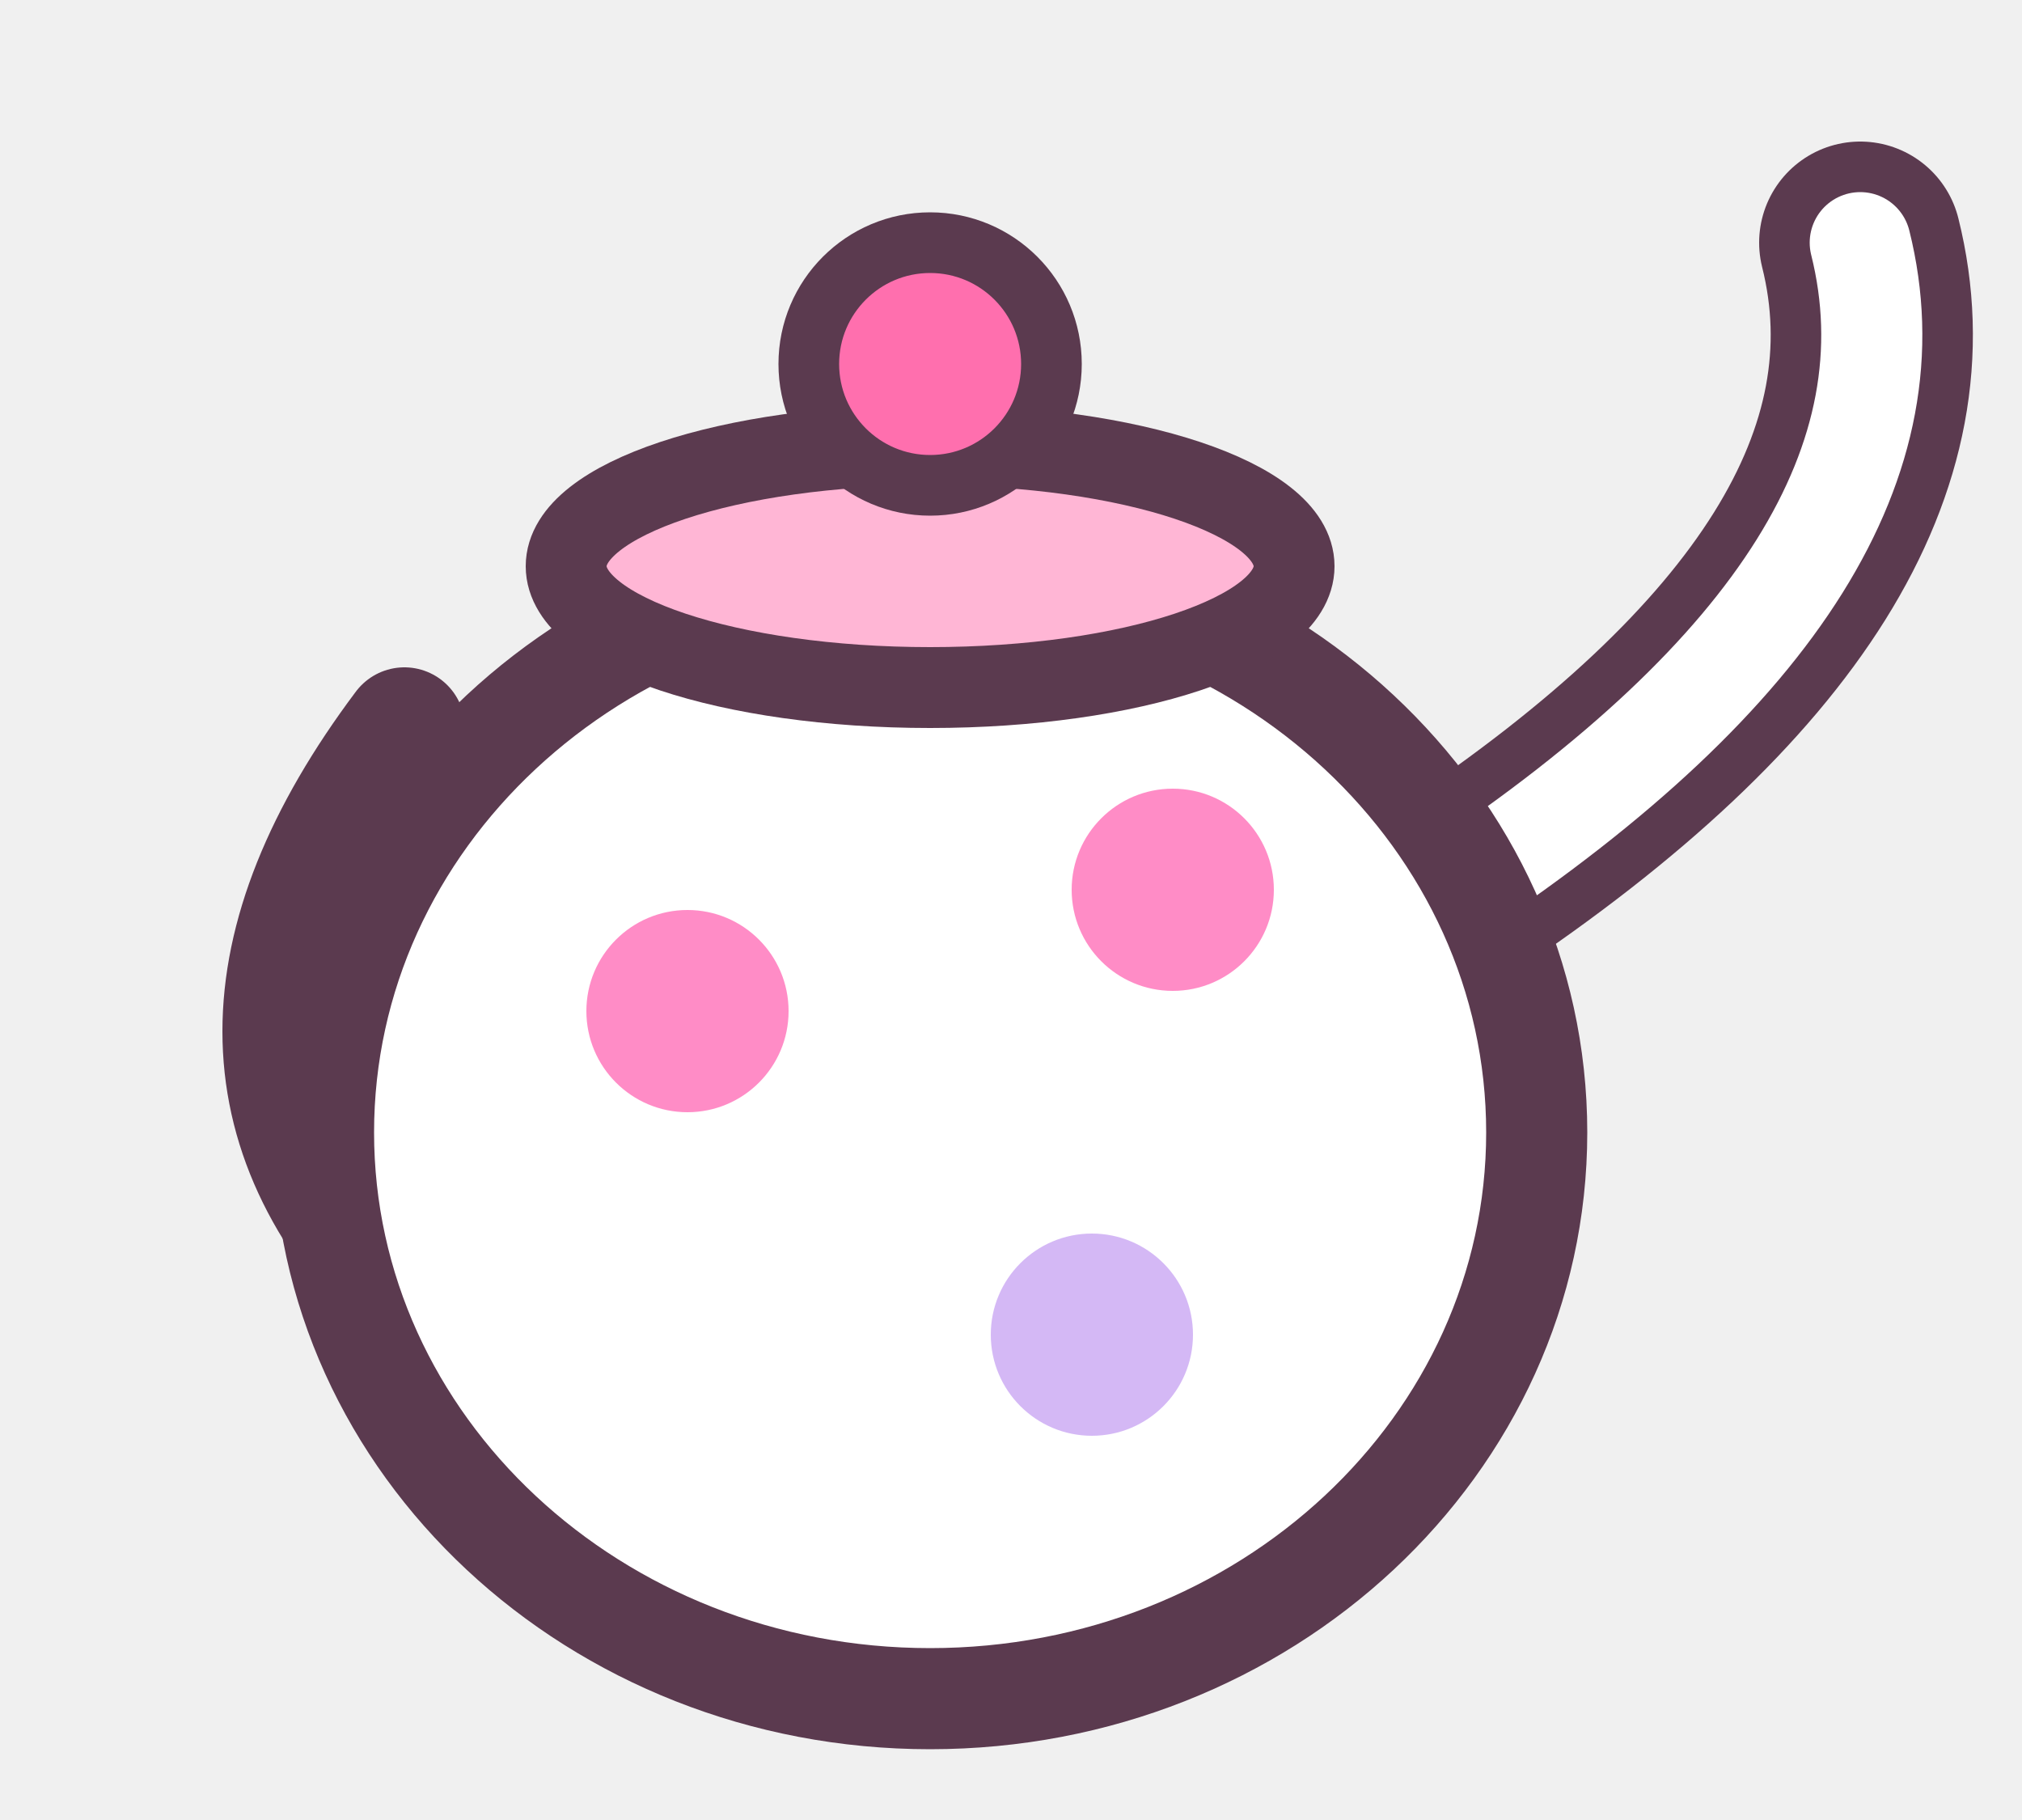
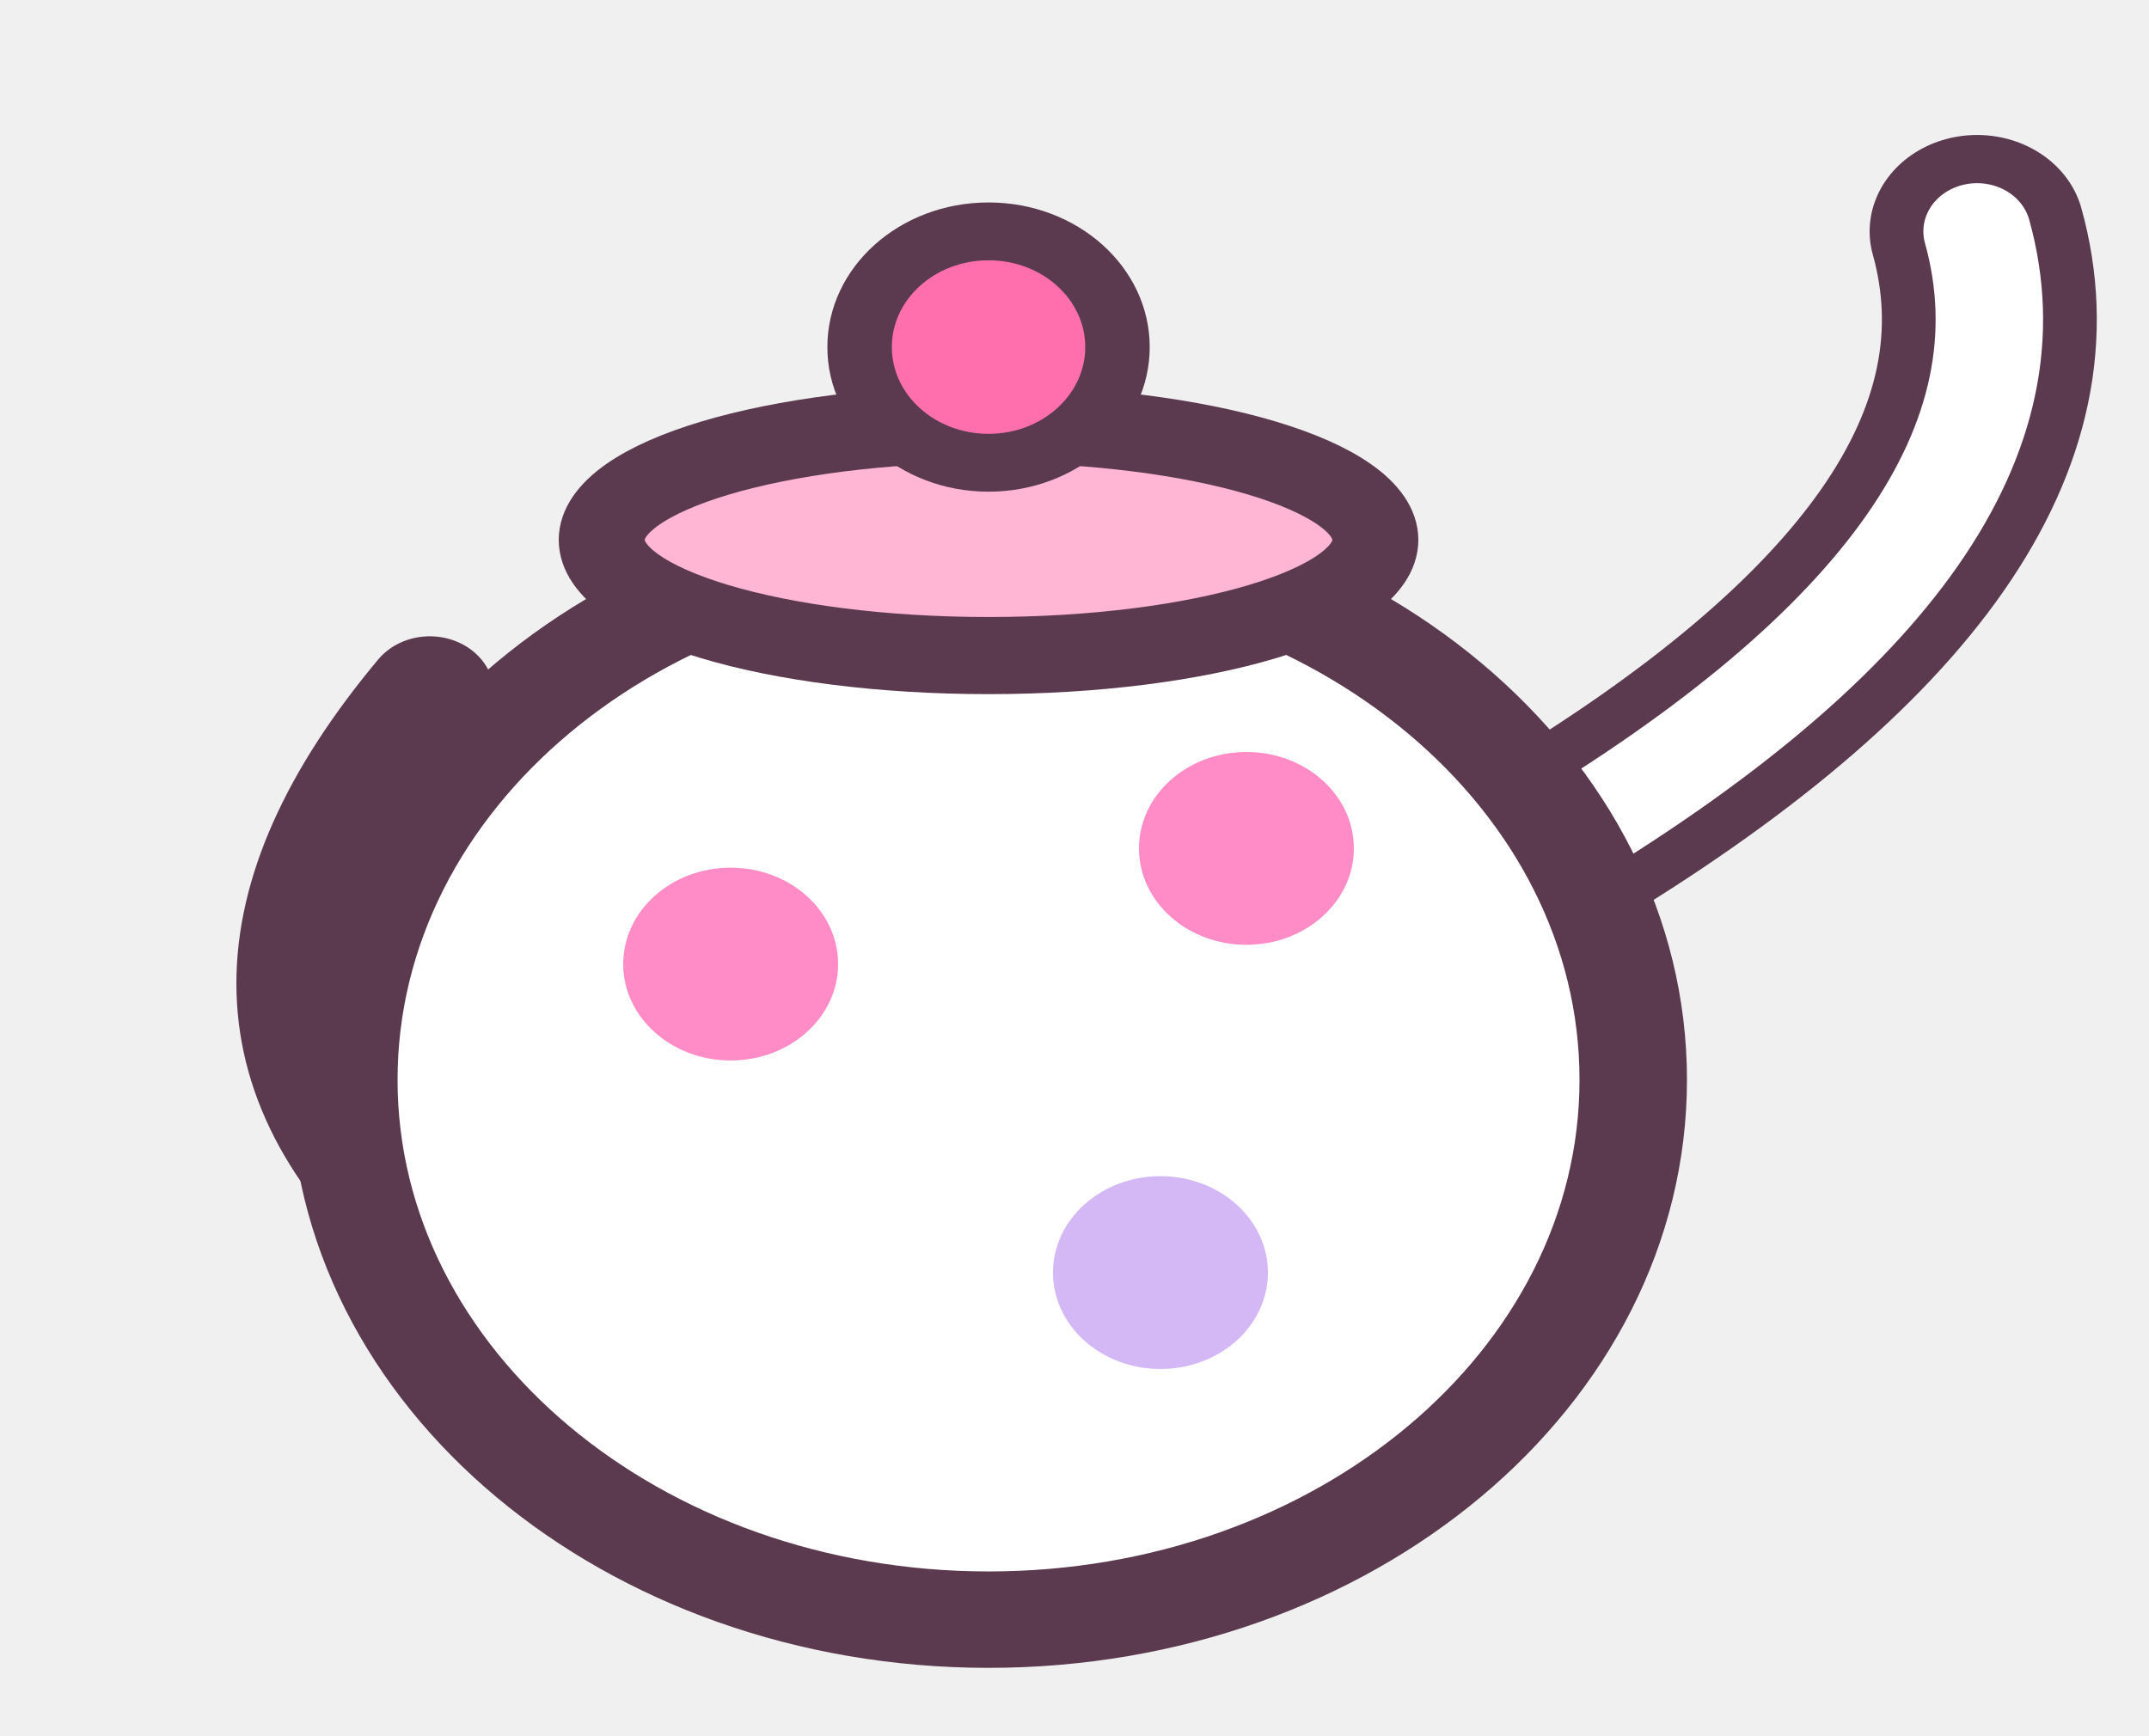
- <svg xmlns="http://www.w3.org/2000/svg" width="50" height="45" viewBox="0 0 50 45">
+ <svg xmlns="http://www.w3.org/2000/svg" width="52" height="42" preserveAspectRatio="none" viewBox="0 0 50 45">
  <defs />
  <g stroke="#5b3a4f" stroke-width="3" stroke-linejoin="round" stroke-linecap="round">
    <path d="M36,22 Q48,14 46,6" fill="none" stroke-width="5" />
    <path d="M36,22 Q48,14 46,6" fill="none" stroke-width="2.5" stroke="#ffffff" />
    <path d="M10,18 Q4,26 10,32" fill="none" stroke-width="3" />
    <ellipse cx="23" cy="28" rx="15" ry="14" fill="#ffffff" stroke-width="2.5" />
    <circle cx="17" cy="25" r="2.5" fill="#ff8cc6" stroke="none" />
    <circle cx="27" cy="33" r="2.5" fill="#d4b8f5" stroke="none" />
    <circle cx="29" cy="22" r="2.5" fill="#ff8cc6" stroke="none" />
    <ellipse cx="23" cy="14" rx="9" ry="3" fill="#ffb6d5" stroke-width="2" />
    <circle cx="23" cy="9" r="3" fill="#ff6fae" stroke-width="1.5" />
  </g>
</svg>
